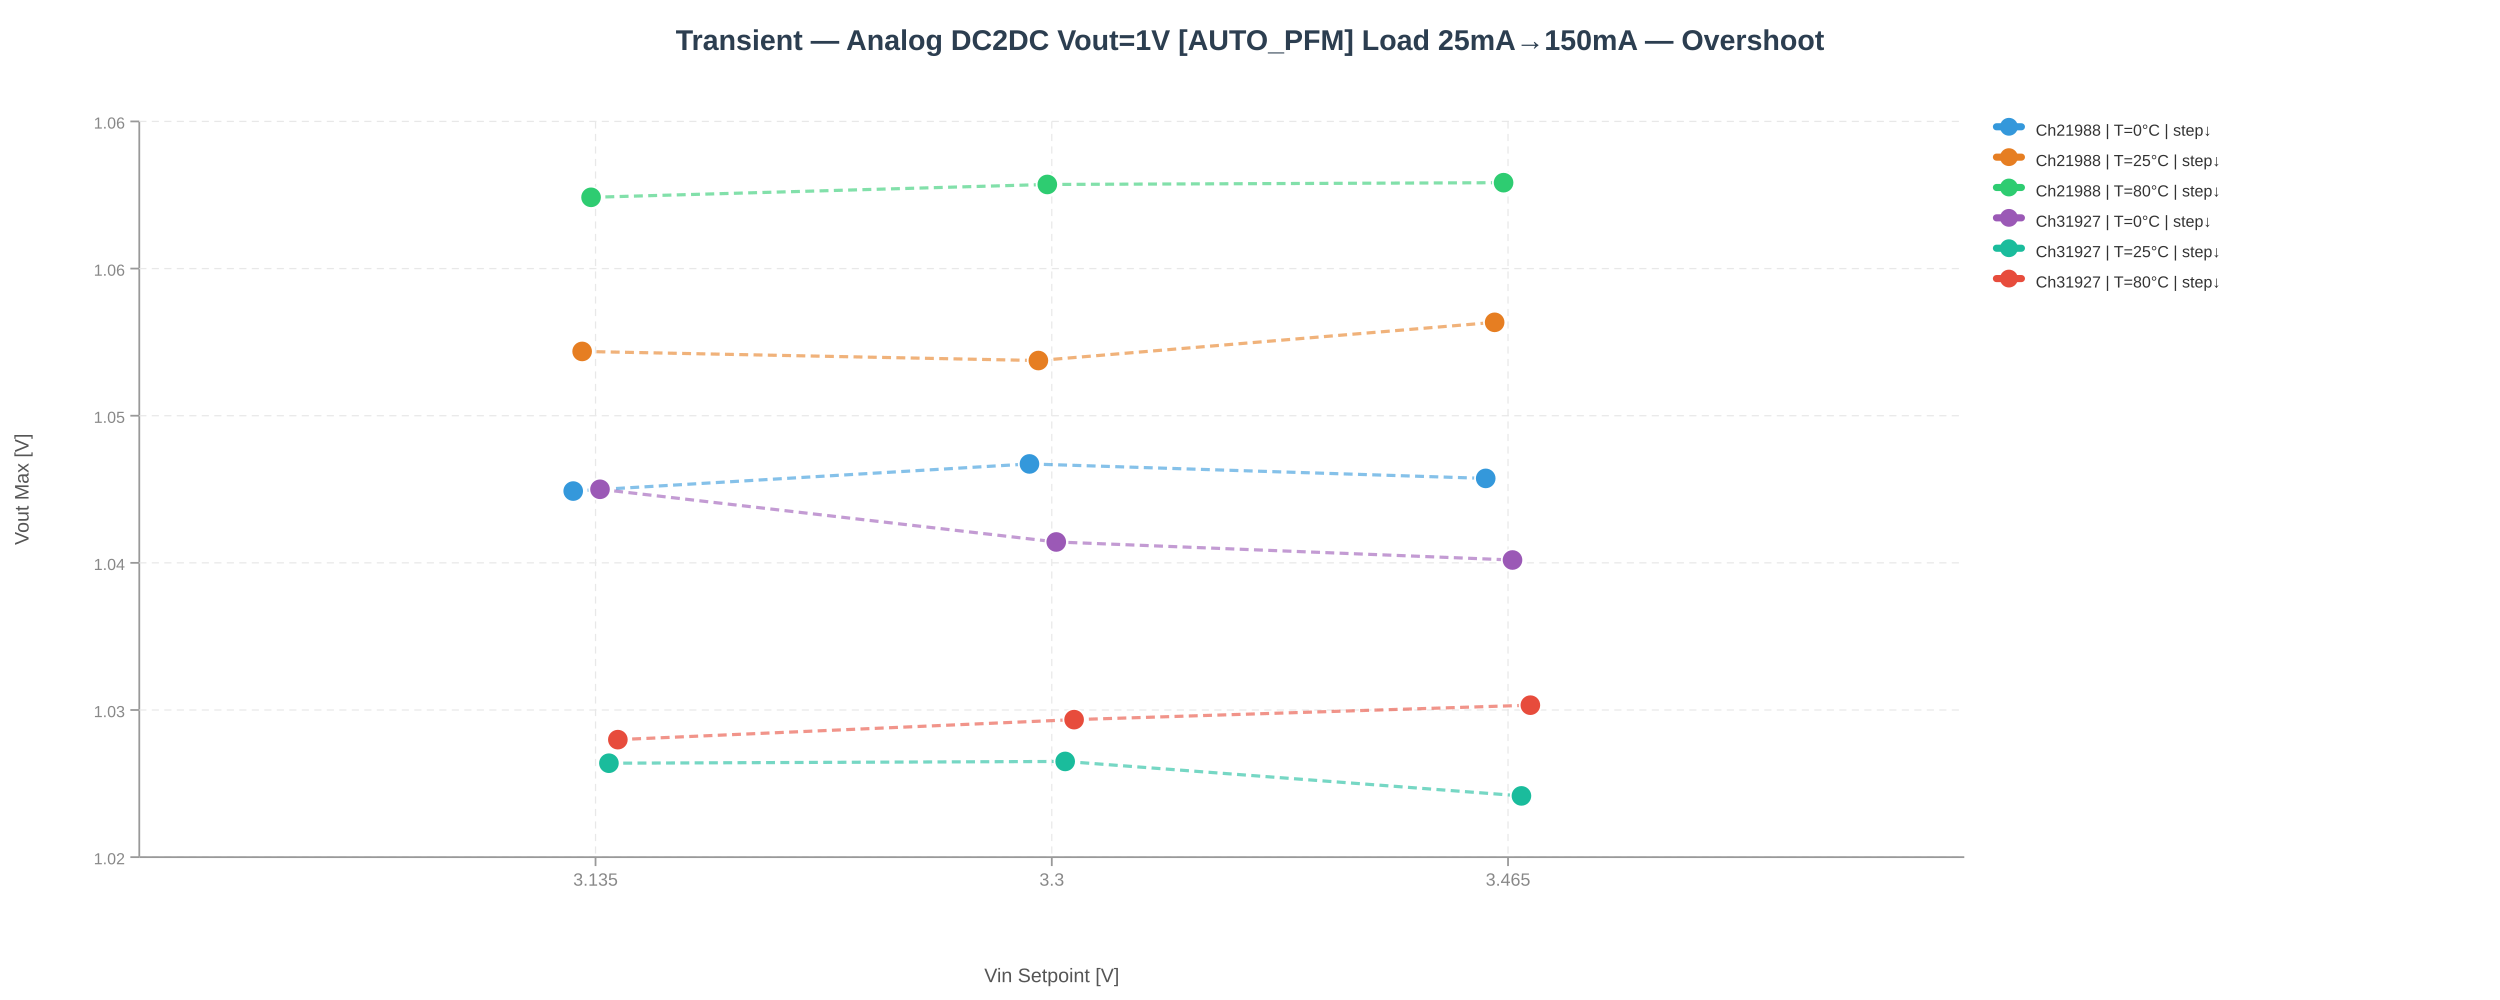
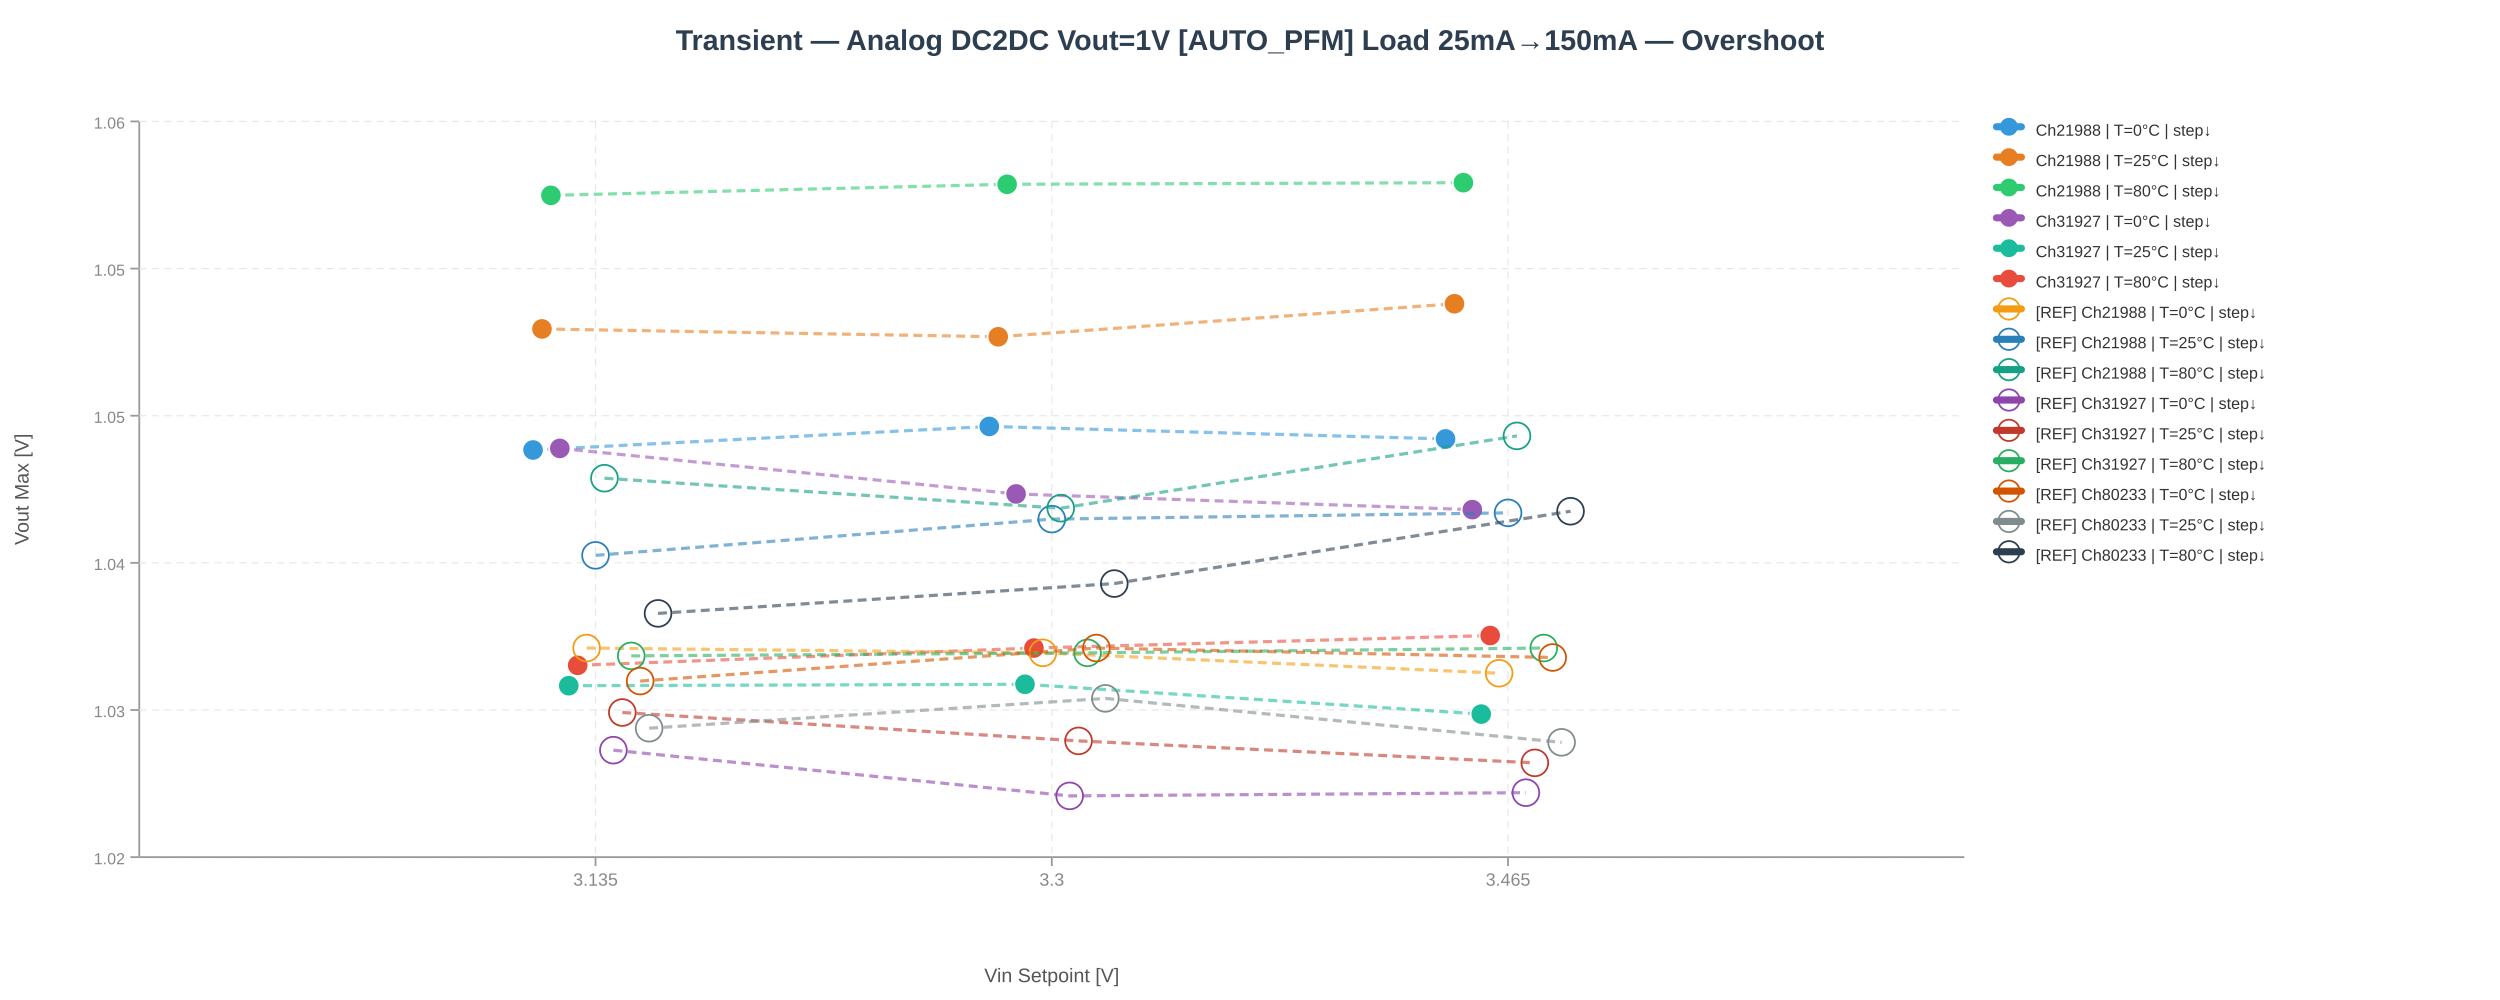
<svg xmlns="http://www.w3.org/2000/svg" width="1400" height="560" viewBox="0 0 1400 560">
  <rect width="1400" height="560" fill="#ffffff" />
  <text x="700.0" y="28.0" font-size="16" font-weight="bold" text-anchor="middle" fill="#2c3e50" font-family="Arial,sans-serif">Transient — Analog DC2DC  Vout=1V  [AUTO_PFM]  Load 25mA→150mA  — Overshoot</text>
  <line x1="78.0" y1="68.0" x2="78.0" y2="480.0" stroke="#999" stroke-width="1" />
  <line x1="73.0" y1="480.0" x2="78.0" y2="480.0" stroke="#999" stroke-width="1" />
  <line x1="78.0" y1="480.0" x2="1100.0" y2="480.0" stroke="#e8e8e8" stroke-width="0.7" stroke-dasharray="4,3" />
  <text x="70.0" y="484.0" font-size="9" font-weight="normal" text-anchor="end" fill="#888" font-family="Arial,sans-serif">1.02</text>
  <line x1="73.0" y1="397.6" x2="78.0" y2="397.6" stroke="#999" stroke-width="1" />
  <line x1="78.0" y1="397.6" x2="1100.0" y2="397.6" stroke="#e8e8e8" stroke-width="0.7" stroke-dasharray="4,3" />
  <text x="70.0" y="401.6" font-size="9" font-weight="normal" text-anchor="end" fill="#888" font-family="Arial,sans-serif">1.03</text>
  <line x1="73.0" y1="315.2" x2="78.0" y2="315.2" stroke="#999" stroke-width="1" />
  <line x1="78.0" y1="315.2" x2="1100.0" y2="315.2" stroke="#e8e8e8" stroke-width="0.7" stroke-dasharray="4,3" />
  <text x="70.0" y="319.2" font-size="9" font-weight="normal" text-anchor="end" fill="#888" font-family="Arial,sans-serif">1.04</text>
  <line x1="73.0" y1="232.8" x2="78.0" y2="232.8" stroke="#999" stroke-width="1" />
  <line x1="78.0" y1="232.8" x2="1100.0" y2="232.8" stroke="#e8e8e8" stroke-width="0.7" stroke-dasharray="4,3" />
  <text x="70.0" y="236.8" font-size="9" font-weight="normal" text-anchor="end" fill="#888" font-family="Arial,sans-serif">1.05</text>
  <line x1="73.0" y1="150.4" x2="78.0" y2="150.4" stroke="#999" stroke-width="1" />
  <line x1="78.0" y1="150.4" x2="1100.0" y2="150.4" stroke="#e8e8e8" stroke-width="0.7" stroke-dasharray="4,3" />
-   <text x="70.0" y="154.4" font-size="9" font-weight="normal" text-anchor="end" fill="#888" font-family="Arial,sans-serif">1.06</text>
+   <text x="70.0" y="154.4" font-size="9" font-weight="normal" text-anchor="end" fill="#888" font-family="Arial,sans-serif">1.05</text>
  <line x1="73.0" y1="68.0" x2="78.0" y2="68.0" stroke="#999" stroke-width="1" />
  <line x1="78.0" y1="68.0" x2="1100.0" y2="68.0" stroke="#e8e8e8" stroke-width="0.7" stroke-dasharray="4,3" />
  <text x="70.0" y="72.0" font-size="9" font-weight="normal" text-anchor="end" fill="#888" font-family="Arial,sans-serif">1.06</text>
  <line x1="78.0" y1="480.0" x2="1100.0" y2="480.0" stroke="#999" stroke-width="1" />
  <line x1="333.5" y1="480.0" x2="333.5" y2="485.0" stroke="#999" stroke-width="1" />
  <line x1="333.5" y1="68.0" x2="333.5" y2="480.0" stroke="#e8e8e8" stroke-width="0.7" stroke-dasharray="4,3" />
  <text x="333.5" y="496.0" font-size="10" font-weight="normal" text-anchor="middle" fill="#888" font-family="Arial,sans-serif">3.135</text>
  <line x1="589.0" y1="480.0" x2="589.0" y2="485.0" stroke="#999" stroke-width="1" />
  <line x1="589.0" y1="68.0" x2="589.0" y2="480.0" stroke="#e8e8e8" stroke-width="0.7" stroke-dasharray="4,3" />
  <text x="589.0" y="496.0" font-size="10" font-weight="normal" text-anchor="middle" fill="#888" font-family="Arial,sans-serif">3.3</text>
  <line x1="844.5" y1="480.0" x2="844.5" y2="485.0" stroke="#999" stroke-width="1" />
  <line x1="844.5" y1="68.0" x2="844.5" y2="480.0" stroke="#e8e8e8" stroke-width="0.7" stroke-dasharray="4,3" />
  <text x="844.5" y="496.0" font-size="10" font-weight="normal" text-anchor="middle" fill="#888" font-family="Arial,sans-serif">3.465</text>
  <text x="16.0" y="274.0" font-size="11" font-weight="normal" text-anchor="middle" fill="#555" font-family="Arial,sans-serif" transform="rotate(-90,16,274.0)">Vout Max [V]</text>
  <text x="589.0" y="550.0" font-size="11" font-weight="normal" text-anchor="middle" fill="#555" font-family="Arial,sans-serif">Vin Setpoint [V]</text>
  <g class="series pmic-series" data-mode="AUTO_PFM" data-chip="21988" data-temp="0" data-reg="DC2DC_ANA">
-     <path d="M 321.0,275.0 L 576.5,259.8 L 832.0,267.9" fill="none" stroke="#3498db" stroke-width="1.8" stroke-dasharray="5,3" opacity="0.6" />
-     <circle cx="321.0" cy="275.0" r="6" fill="#3498db" stroke="white" opacity="1.0" />
-     <circle cx="576.5" cy="259.8" r="6" fill="#3498db" stroke="white" opacity="1.0" />
-     <circle cx="832.0" cy="267.9" r="6" fill="#3498db" stroke="white" opacity="1.0" />
+     <path d="M 298.5,252.0 L 554.0,238.8 L 809.5,245.8" fill="none" stroke="#3498db" stroke-width="1.8" stroke-dasharray="5,3" opacity="0.6" />
+     <circle cx="298.5" cy="252.0" r="6" fill="#3498db" stroke="white" opacity="1.0" />
+     <circle cx="554.0" cy="238.8" r="6" fill="#3498db" stroke="white" opacity="1.0" />
+     <circle cx="809.5" cy="245.8" r="6" fill="#3498db" stroke="white" opacity="1.0" />
  </g>
  <g class="series pmic-series" data-mode="AUTO_PFM" data-chip="21988" data-temp="25" data-reg="DC2DC_ANA">
-     <path d="M 326.0,196.8 L 581.5,201.9 L 837.0,180.5" fill="none" stroke="#e67e22" stroke-width="1.8" stroke-dasharray="5,3" opacity="0.6" />
-     <circle cx="326.0" cy="196.8" r="6" fill="#e67e22" stroke="white" opacity="1.0" />
-     <circle cx="581.5" cy="201.9" r="6" fill="#e67e22" stroke="white" opacity="1.0" />
-     <circle cx="837.0" cy="180.5" r="6" fill="#e67e22" stroke="white" opacity="1.0" />
+     <path d="M 303.5,184.2 L 559.0,188.6 L 814.5,170.1" fill="none" stroke="#e67e22" stroke-width="1.8" stroke-dasharray="5,3" opacity="0.6" />
+     <circle cx="303.5" cy="184.2" r="6" fill="#e67e22" stroke="white" opacity="1.0" />
+     <circle cx="559.0" cy="188.6" r="6" fill="#e67e22" stroke="white" opacity="1.0" />
+     <circle cx="814.5" cy="170.1" r="6" fill="#e67e22" stroke="white" opacity="1.0" />
  </g>
  <g class="series pmic-series" data-mode="AUTO_PFM" data-chip="21988" data-temp="80" data-reg="DC2DC_ANA">
-     <path d="M 331.0,110.5 L 586.5,103.3 L 842.0,102.3" fill="none" stroke="#2ecc71" stroke-width="1.8" stroke-dasharray="5,3" opacity="0.6" />
-     <circle cx="331.0" cy="110.5" r="6" fill="#2ecc71" stroke="white" opacity="1.0" />
-     <circle cx="586.5" cy="103.3" r="6" fill="#2ecc71" stroke="white" opacity="1.0" />
-     <circle cx="842.0" cy="102.3" r="6" fill="#2ecc71" stroke="white" opacity="1.0" />
+     <path d="M 308.5,109.4 L 564.0,103.2 L 819.5,102.3" fill="none" stroke="#2ecc71" stroke-width="1.8" stroke-dasharray="5,3" opacity="0.6" />
+     <circle cx="308.5" cy="109.4" r="6" fill="#2ecc71" stroke="white" opacity="1.0" />
+     <circle cx="564.0" cy="103.2" r="6" fill="#2ecc71" stroke="white" opacity="1.0" />
+     <circle cx="819.5" cy="102.3" r="6" fill="#2ecc71" stroke="white" opacity="1.0" />
  </g>
  <g class="series pmic-series" data-mode="AUTO_PFM" data-chip="31927" data-temp="0" data-reg="DC2DC_ANA">
-     <path d="M 336.0,274.0 L 591.5,303.5 L 847.0,313.6" fill="none" stroke="#9b59b6" stroke-width="1.8" stroke-dasharray="5,3" opacity="0.6" />
-     <circle cx="336.0" cy="274.0" r="6" fill="#9b59b6" stroke="white" opacity="1.0" />
-     <circle cx="591.5" cy="303.5" r="6" fill="#9b59b6" stroke="white" opacity="1.0" />
-     <circle cx="847.0" cy="313.6" r="6" fill="#9b59b6" stroke="white" opacity="1.0" />
+     <path d="M 313.5,251.1 L 569.0,276.6 L 824.5,285.4" fill="none" stroke="#9b59b6" stroke-width="1.8" stroke-dasharray="5,3" opacity="0.6" />
+     <circle cx="313.5" cy="251.1" r="6" fill="#9b59b6" stroke="white" opacity="1.0" />
+     <circle cx="569.0" cy="276.6" r="6" fill="#9b59b6" stroke="white" opacity="1.0" />
+     <circle cx="824.5" cy="285.4" r="6" fill="#9b59b6" stroke="white" opacity="1.0" />
  </g>
  <g class="series pmic-series" data-mode="AUTO_PFM" data-chip="31927" data-temp="25" data-reg="DC2DC_ANA">
-     <path d="M 341.0,427.4 L 596.5,426.4 L 852.0,445.7" fill="none" stroke="#1abc9c" stroke-width="1.8" stroke-dasharray="5,3" opacity="0.6" />
-     <circle cx="341.0" cy="427.4" r="6" fill="#1abc9c" stroke="white" opacity="1.0" />
-     <circle cx="596.5" cy="426.4" r="6" fill="#1abc9c" stroke="white" opacity="1.0" />
-     <circle cx="852.0" cy="445.7" r="6" fill="#1abc9c" stroke="white" opacity="1.0" />
+     <path d="M 318.5,384.0 L 574.0,383.2 L 829.5,399.9" fill="none" stroke="#1abc9c" stroke-width="1.8" stroke-dasharray="5,3" opacity="0.6" />
+     <circle cx="318.5" cy="384.0" r="6" fill="#1abc9c" stroke="white" opacity="1.0" />
+     <circle cx="574.0" cy="383.2" r="6" fill="#1abc9c" stroke="white" opacity="1.0" />
+     <circle cx="829.5" cy="399.9" r="6" fill="#1abc9c" stroke="white" opacity="1.0" />
  </g>
  <g class="series pmic-series" data-mode="AUTO_PFM" data-chip="31927" data-temp="80" data-reg="DC2DC_ANA">
-     <path d="M 346.0,414.2 L 601.5,403.0 L 857.0,394.9" fill="none" stroke="#e74c3c" stroke-width="1.8" stroke-dasharray="5,3" opacity="0.6" />
-     <circle cx="346.0" cy="414.2" r="6" fill="#e74c3c" stroke="white" opacity="1.0" />
-     <circle cx="601.5" cy="403.0" r="6" fill="#e74c3c" stroke="white" opacity="1.0" />
-     <circle cx="857.0" cy="394.9" r="6" fill="#e74c3c" stroke="white" opacity="1.0" />
+     <path d="M 323.5,372.6 L 579.0,362.9 L 834.5,355.9" fill="none" stroke="#e74c3c" stroke-width="1.8" stroke-dasharray="5,3" opacity="0.6" />
+     <circle cx="323.5" cy="372.6" r="6" fill="#e74c3c" stroke="white" opacity="1.0" />
+     <circle cx="579.0" cy="362.9" r="6" fill="#e74c3c" stroke="white" opacity="1.0" />
+     <circle cx="834.5" cy="355.9" r="6" fill="#e74c3c" stroke="white" opacity="1.0" />
+   </g>
+   <g class="series pmic-series ref-overlay" data-mode="AUTO_PFM" data-chip="21988" data-temp="0" data-reg="DC2DC_ANA">
+     <path d="M 328.5,362.9 L 584.0,365.6 L 839.5,377.0" fill="none" stroke="#f39c12" stroke-width="1.8" stroke-dasharray="5,3" opacity="0.6" />
+     <circle cx="328.5" cy="362.9" r="7.5" fill="none" stroke="#f39c12" opacity="1.0" />
+     <circle cx="584.0" cy="365.6" r="7.5" fill="none" stroke="#f39c12" opacity="1.0" />
+     <circle cx="839.5" cy="377.0" r="7.5" fill="none" stroke="#f39c12" opacity="1.0" />
+   </g>
+   <g class="series pmic-series ref-overlay" data-mode="AUTO_PFM" data-chip="21988" data-temp="25" data-reg="DC2DC_ANA">
+     <path d="M 333.5,311.0 L 589.0,290.7 L 844.5,287.2" fill="none" stroke="#2980b9" stroke-width="1.8" stroke-dasharray="5,3" opacity="0.6" />
+     <circle cx="333.5" cy="311.0" r="7.5" fill="none" stroke="#2980b9" opacity="1.0" />
+     <circle cx="589.0" cy="290.7" r="7.5" fill="none" stroke="#2980b9" opacity="1.0" />
+     <circle cx="844.5" cy="287.2" r="7.5" fill="none" stroke="#2980b9" opacity="1.0" />
+   </g>
+   <g class="series pmic-series ref-overlay" data-mode="AUTO_PFM" data-chip="21988" data-temp="80" data-reg="DC2DC_ANA">
+     <path d="M 338.5,267.8 L 594.0,284.6 L 849.5,244.1" fill="none" stroke="#16a085" stroke-width="1.8" stroke-dasharray="5,3" opacity="0.6" />
+     <circle cx="338.5" cy="267.8" r="7.5" fill="none" stroke="#16a085" opacity="1.0" />
+     <circle cx="594.0" cy="284.6" r="7.5" fill="none" stroke="#16a085" opacity="1.0" />
+     <circle cx="849.5" cy="244.1" r="7.5" fill="none" stroke="#16a085" opacity="1.0" />
+   </g>
+   <g class="series pmic-series ref-overlay" data-mode="AUTO_PFM" data-chip="31927" data-temp="0" data-reg="DC2DC_ANA">
+     <path d="M 343.5,420.1 L 599.0,445.7 L 854.5,443.9" fill="none" stroke="#8e44ad" stroke-width="1.8" stroke-dasharray="5,3" opacity="0.6" />
+     <circle cx="343.5" cy="420.1" r="7.5" fill="none" stroke="#8e44ad" opacity="1.0" />
+     <circle cx="599.0" cy="445.7" r="7.5" fill="none" stroke="#8e44ad" opacity="1.0" />
+     <circle cx="854.5" cy="443.9" r="7.5" fill="none" stroke="#8e44ad" opacity="1.0" />
+   </g>
+   <g class="series pmic-series ref-overlay" data-mode="AUTO_PFM" data-chip="31927" data-temp="25" data-reg="DC2DC_ANA">
+     <path d="M 348.5,399.0 L 604.0,414.9 L 859.5,427.2" fill="none" stroke="#c0392b" stroke-width="1.8" stroke-dasharray="5,3" opacity="0.6" />
+     <circle cx="348.5" cy="399.0" r="7.5" fill="none" stroke="#c0392b" opacity="1.0" />
+     <circle cx="604.0" cy="414.9" r="7.5" fill="none" stroke="#c0392b" opacity="1.0" />
+     <circle cx="859.5" cy="427.2" r="7.5" fill="none" stroke="#c0392b" opacity="1.0" />
+   </g>
+   <g class="series pmic-series ref-overlay" data-mode="AUTO_PFM" data-chip="31927" data-temp="80" data-reg="DC2DC_ANA">
+     <path d="M 353.5,367.3 L 609.0,365.6 L 864.5,362.9" fill="none" stroke="#27ae60" stroke-width="1.8" stroke-dasharray="5,3" opacity="0.6" />
+     <circle cx="353.5" cy="367.3" r="7.5" fill="none" stroke="#27ae60" opacity="1.0" />
+     <circle cx="609.0" cy="365.6" r="7.5" fill="none" stroke="#27ae60" opacity="1.0" />
+     <circle cx="864.5" cy="362.9" r="7.5" fill="none" stroke="#27ae60" opacity="1.0" />
+   </g>
+   <g class="series pmic-series ref-overlay" data-mode="AUTO_PFM" data-chip="80233" data-temp="0" data-reg="DC2DC_ANA">
+     <path d="M 358.5,381.4 L 614.0,362.9 L 869.5,368.2" fill="none" stroke="#d35400" stroke-width="1.8" stroke-dasharray="5,3" opacity="0.6" />
+     <circle cx="358.5" cy="381.4" r="7.5" fill="none" stroke="#d35400" opacity="1.0" />
+     <circle cx="614.0" cy="362.9" r="7.5" fill="none" stroke="#d35400" opacity="1.0" />
+     <circle cx="869.5" cy="368.2" r="7.5" fill="none" stroke="#d35400" opacity="1.0" />
+   </g>
+   <g class="series pmic-series ref-overlay" data-mode="AUTO_PFM" data-chip="80233" data-temp="25" data-reg="DC2DC_ANA">
+     <path d="M 363.5,407.8 L 619.0,391.1 L 874.5,415.7" fill="none" stroke="#7f8c8d" stroke-width="1.8" stroke-dasharray="5,3" opacity="0.6" />
+     <circle cx="363.5" cy="407.8" r="7.5" fill="none" stroke="#7f8c8d" opacity="1.0" />
+     <circle cx="619.0" cy="391.1" r="7.5" fill="none" stroke="#7f8c8d" opacity="1.0" />
+     <circle cx="874.5" cy="415.7" r="7.5" fill="none" stroke="#7f8c8d" opacity="1.0" />
+   </g>
+   <g class="series pmic-series ref-overlay" data-mode="AUTO_PFM" data-chip="80233" data-temp="80" data-reg="DC2DC_ANA">
+     <path d="M 368.5,343.5 L 624.0,326.8 L 879.5,286.3" fill="none" stroke="#2c3e50" stroke-width="1.8" stroke-dasharray="5,3" opacity="0.6" />
+     <circle cx="368.5" cy="343.5" r="7.5" fill="none" stroke="#2c3e50" opacity="1.0" />
+     <circle cx="624.0" cy="326.8" r="7.5" fill="none" stroke="#2c3e50" opacity="1.0" />
+     <circle cx="879.5" cy="286.3" r="7.5" fill="none" stroke="#2c3e50" opacity="1.0" />
  </g>
  <g class="legend-item" data-mode="AUTO_PFM" data-chip="21988" data-temp="0" data-reg="DC2DC_ANA">
    <rect x="1116.0" y="69.0" width="18.0" height="4.0" fill="#3498db" stroke="none" stroke-width="1" opacity="1.0" rx="2" />
    <circle cx="1125.0" cy="71.0" r="5" fill="#3498db" stroke="none" opacity="1.0" />
    <text x="1140.0" y="76.0" font-size="9" font-weight="normal" text-anchor="start" fill="#333" font-family="Arial,sans-serif">Ch21988 | T=0°C | step↓</text>
  </g>
  <g class="legend-item" data-mode="AUTO_PFM" data-chip="21988" data-temp="25" data-reg="DC2DC_ANA">
    <rect x="1116.0" y="86.0" width="18.0" height="4.0" fill="#e67e22" stroke="none" stroke-width="1" opacity="1.0" rx="2" />
    <circle cx="1125.0" cy="88.0" r="5" fill="#e67e22" stroke="none" opacity="1.0" />
    <text x="1140.0" y="93.0" font-size="9" font-weight="normal" text-anchor="start" fill="#333" font-family="Arial,sans-serif">Ch21988 | T=25°C | step↓</text>
  </g>
  <g class="legend-item" data-mode="AUTO_PFM" data-chip="21988" data-temp="80" data-reg="DC2DC_ANA">
    <rect x="1116.0" y="103.0" width="18.0" height="4.0" fill="#2ecc71" stroke="none" stroke-width="1" opacity="1.0" rx="2" />
    <circle cx="1125.0" cy="105.0" r="5" fill="#2ecc71" stroke="none" opacity="1.0" />
    <text x="1140.0" y="110.0" font-size="9" font-weight="normal" text-anchor="start" fill="#333" font-family="Arial,sans-serif">Ch21988 | T=80°C | step↓</text>
  </g>
  <g class="legend-item" data-mode="AUTO_PFM" data-chip="31927" data-temp="0" data-reg="DC2DC_ANA">
    <rect x="1116.0" y="120.0" width="18.0" height="4.0" fill="#9b59b6" stroke="none" stroke-width="1" opacity="1.0" rx="2" />
    <circle cx="1125.0" cy="122.0" r="5" fill="#9b59b6" stroke="none" opacity="1.0" />
    <text x="1140.0" y="127.0" font-size="9" font-weight="normal" text-anchor="start" fill="#333" font-family="Arial,sans-serif">Ch31927 | T=0°C | step↓</text>
  </g>
  <g class="legend-item" data-mode="AUTO_PFM" data-chip="31927" data-temp="25" data-reg="DC2DC_ANA">
    <rect x="1116.0" y="137.0" width="18.0" height="4.0" fill="#1abc9c" stroke="none" stroke-width="1" opacity="1.0" rx="2" />
    <circle cx="1125.0" cy="139.0" r="5" fill="#1abc9c" stroke="none" opacity="1.0" />
    <text x="1140.0" y="144.0" font-size="9" font-weight="normal" text-anchor="start" fill="#333" font-family="Arial,sans-serif">Ch31927 | T=25°C | step↓</text>
  </g>
  <g class="legend-item" data-mode="AUTO_PFM" data-chip="31927" data-temp="80" data-reg="DC2DC_ANA">
    <rect x="1116.0" y="154.0" width="18.0" height="4.0" fill="#e74c3c" stroke="none" stroke-width="1" opacity="1.0" rx="2" />
    <circle cx="1125.0" cy="156.0" r="5" fill="#e74c3c" stroke="none" opacity="1.0" />
    <text x="1140.0" y="161.0" font-size="9" font-weight="normal" text-anchor="start" fill="#333" font-family="Arial,sans-serif">Ch31927 | T=80°C | step↓</text>
  </g>
-   <rect class="cursor-overlay" x="78.0" y="68.0" width="1022.0" height="412.0" fill="transparent" style="cursor:default" data-xmin="78" data-xmax="1100" data-ymin="1.02292" data-ymax="1.06348" data-pl="78.0" data-pr="1100.0" data-pt="68.0" data-pb="480.0" />
+   <g class="legend-item ref-overlay" data-mode="AUTO_PFM" data-chip="21988" data-temp="0" data-reg="DC2DC_ANA">
+     <rect x="1116.0" y="171.0" width="18.0" height="4.0" fill="#f39c12" stroke="none" stroke-width="1" opacity="1.0" rx="2" />
+     <circle cx="1125.0" cy="173.0" r="6" fill="none" stroke="#f39c12" opacity="1.0" />
+     <text x="1140.0" y="178.0" font-size="9" font-weight="normal" text-anchor="start" fill="#333" font-family="Arial,sans-serif">[REF] Ch21988 | T=0°C | step↓</text>
+   </g>
+   <g class="legend-item ref-overlay" data-mode="AUTO_PFM" data-chip="21988" data-temp="25" data-reg="DC2DC_ANA">
+     <rect x="1116.0" y="188.0" width="18.0" height="4.0" fill="#2980b9" stroke="none" stroke-width="1" opacity="1.0" rx="2" />
+     <circle cx="1125.0" cy="190.0" r="6" fill="none" stroke="#2980b9" opacity="1.0" />
+     <text x="1140.0" y="195.0" font-size="9" font-weight="normal" text-anchor="start" fill="#333" font-family="Arial,sans-serif">[REF] Ch21988 | T=25°C | step↓</text>
+   </g>
+   <g class="legend-item ref-overlay" data-mode="AUTO_PFM" data-chip="21988" data-temp="80" data-reg="DC2DC_ANA">
+     <rect x="1116.0" y="205.0" width="18.0" height="4.0" fill="#16a085" stroke="none" stroke-width="1" opacity="1.0" rx="2" />
+     <circle cx="1125.0" cy="207.0" r="6" fill="none" stroke="#16a085" opacity="1.0" />
+     <text x="1140.0" y="212.0" font-size="9" font-weight="normal" text-anchor="start" fill="#333" font-family="Arial,sans-serif">[REF] Ch21988 | T=80°C | step↓</text>
+   </g>
+   <g class="legend-item ref-overlay" data-mode="AUTO_PFM" data-chip="31927" data-temp="0" data-reg="DC2DC_ANA">
+     <rect x="1116.0" y="222.0" width="18.0" height="4.0" fill="#8e44ad" stroke="none" stroke-width="1" opacity="1.0" rx="2" />
+     <circle cx="1125.0" cy="224.0" r="6" fill="none" stroke="#8e44ad" opacity="1.0" />
+     <text x="1140.0" y="229.0" font-size="9" font-weight="normal" text-anchor="start" fill="#333" font-family="Arial,sans-serif">[REF] Ch31927 | T=0°C | step↓</text>
+   </g>
+   <g class="legend-item ref-overlay" data-mode="AUTO_PFM" data-chip="31927" data-temp="25" data-reg="DC2DC_ANA">
+     <rect x="1116.0" y="239.0" width="18.0" height="4.0" fill="#c0392b" stroke="none" stroke-width="1" opacity="1.0" rx="2" />
+     <circle cx="1125.0" cy="241.0" r="6" fill="none" stroke="#c0392b" opacity="1.0" />
+     <text x="1140.0" y="246.0" font-size="9" font-weight="normal" text-anchor="start" fill="#333" font-family="Arial,sans-serif">[REF] Ch31927 | T=25°C | step↓</text>
+   </g>
+   <g class="legend-item ref-overlay" data-mode="AUTO_PFM" data-chip="31927" data-temp="80" data-reg="DC2DC_ANA">
+     <rect x="1116.0" y="256.0" width="18.0" height="4.0" fill="#27ae60" stroke="none" stroke-width="1" opacity="1.0" rx="2" />
+     <circle cx="1125.0" cy="258.0" r="6" fill="none" stroke="#27ae60" opacity="1.0" />
+     <text x="1140.0" y="263.0" font-size="9" font-weight="normal" text-anchor="start" fill="#333" font-family="Arial,sans-serif">[REF] Ch31927 | T=80°C | step↓</text>
+   </g>
+   <g class="legend-item ref-overlay" data-mode="AUTO_PFM" data-chip="80233" data-temp="0" data-reg="DC2DC_ANA">
+     <rect x="1116.0" y="273.0" width="18.0" height="4.0" fill="#d35400" stroke="none" stroke-width="1" opacity="1.0" rx="2" />
+     <circle cx="1125.0" cy="275.0" r="6" fill="none" stroke="#d35400" opacity="1.0" />
+     <text x="1140.0" y="280.0" font-size="9" font-weight="normal" text-anchor="start" fill="#333" font-family="Arial,sans-serif">[REF] Ch80233 | T=0°C | step↓</text>
+   </g>
+   <g class="legend-item ref-overlay" data-mode="AUTO_PFM" data-chip="80233" data-temp="25" data-reg="DC2DC_ANA">
+     <rect x="1116.0" y="290.0" width="18.0" height="4.0" fill="#7f8c8d" stroke="none" stroke-width="1" opacity="1.0" rx="2" />
+     <circle cx="1125.0" cy="292.0" r="6" fill="none" stroke="#7f8c8d" opacity="1.0" />
+     <text x="1140.0" y="297.0" font-size="9" font-weight="normal" text-anchor="start" fill="#333" font-family="Arial,sans-serif">[REF] Ch80233 | T=25°C | step↓</text>
+   </g>
+   <g class="legend-item ref-overlay" data-mode="AUTO_PFM" data-chip="80233" data-temp="80" data-reg="DC2DC_ANA">
+     <rect x="1116.0" y="307.0" width="18.0" height="4.0" fill="#2c3e50" stroke="none" stroke-width="1" opacity="1.0" rx="2" />
+     <circle cx="1125.0" cy="309.0" r="6" fill="none" stroke="#2c3e50" opacity="1.0" />
+     <text x="1140.0" y="314.0" font-size="9" font-weight="normal" text-anchor="start" fill="#333" font-family="Arial,sans-serif">[REF] Ch80233 | T=80°C | step↓</text>
+   </g>
+   <rect class="cursor-overlay" x="78.0" y="68.0" width="1022.0" height="412.0" fill="transparent" style="cursor:default" data-xmin="78" data-xmax="1100" data-ymin="1.0172" data-ymax="1.064" data-pl="78.0" data-pr="1100.0" data-pt="68.0" data-pb="480.0" />
  <g class="cursor-layer" style="pointer-events:none;display:none">
    <line class="cur-v" x1="0" y1="68.0" x2="0" y2="480.0" stroke="#e74c3c" stroke-width="1.2" stroke-dasharray="5,3" />
    <line class="cur-h" x1="78.0" y1="0" x2="1100.0" y2="0" stroke="#e74c3c" stroke-width="1.2" stroke-dasharray="5,3" />
-     <rect class="cur-tip-bg" x="0" y="0" width="148" height="44" rx="5" fill="#1a252f" stroke="#34495e" stroke-width="1" opacity="0.92" />
-     <text class="cur-tip-x" x="0" y="0" font-size="11" font-family="Arial,sans-serif" fill="#ecf0f1" />
-     <text class="cur-tip-y" x="0" y="0" font-size="11" font-family="Arial,sans-serif" fill="#2ecc71" />
+     <rect class="cur-tip-bg" x="0" y="0" width="170" height="48" rx="4" fill="#1a252f" stroke="#34495e" stroke-width="1" opacity="0.92" />
+     <text class="cur-tip-s" x="0" y="0" font-size="8" font-family="Arial,sans-serif" fill="#f1c40f" />
+     <text class="cur-tip-x" x="0" y="0" font-size="9" font-family="Arial,sans-serif" fill="#ecf0f1" />
+     <text class="cur-tip-y" x="0" y="0" font-size="9" font-family="Arial,sans-serif" fill="#2ecc71" />
  </g>
</svg>
